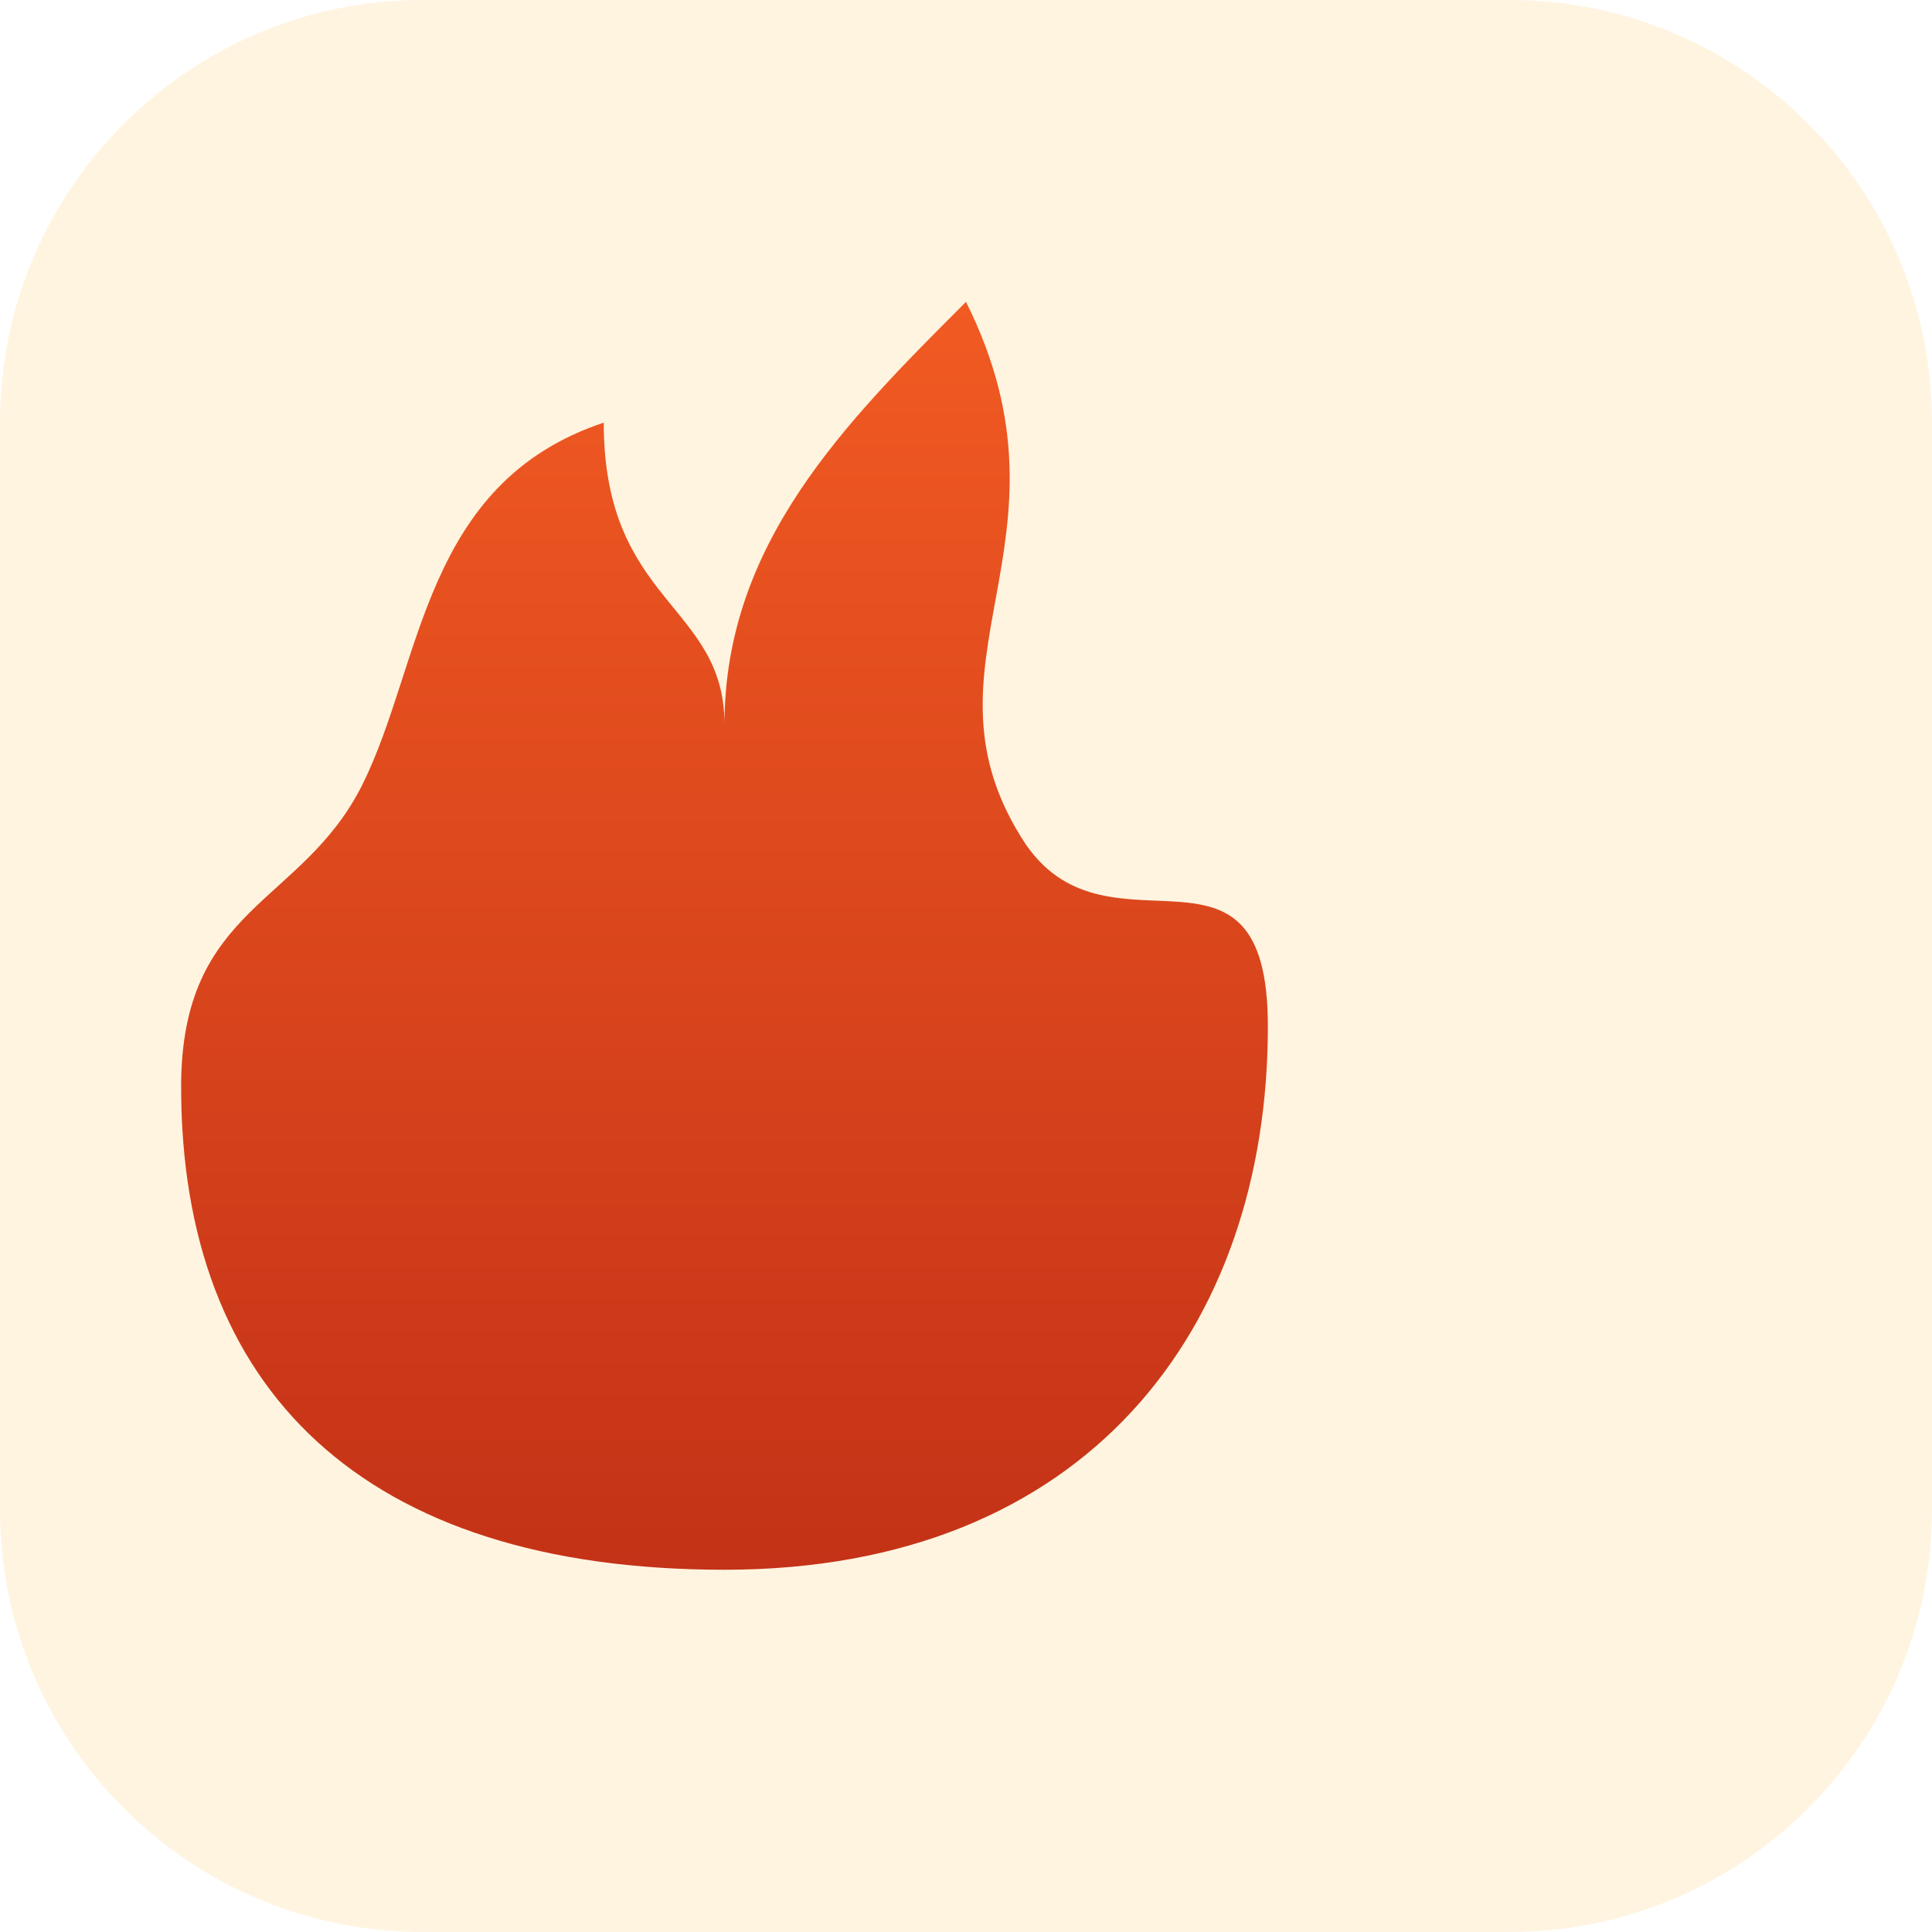
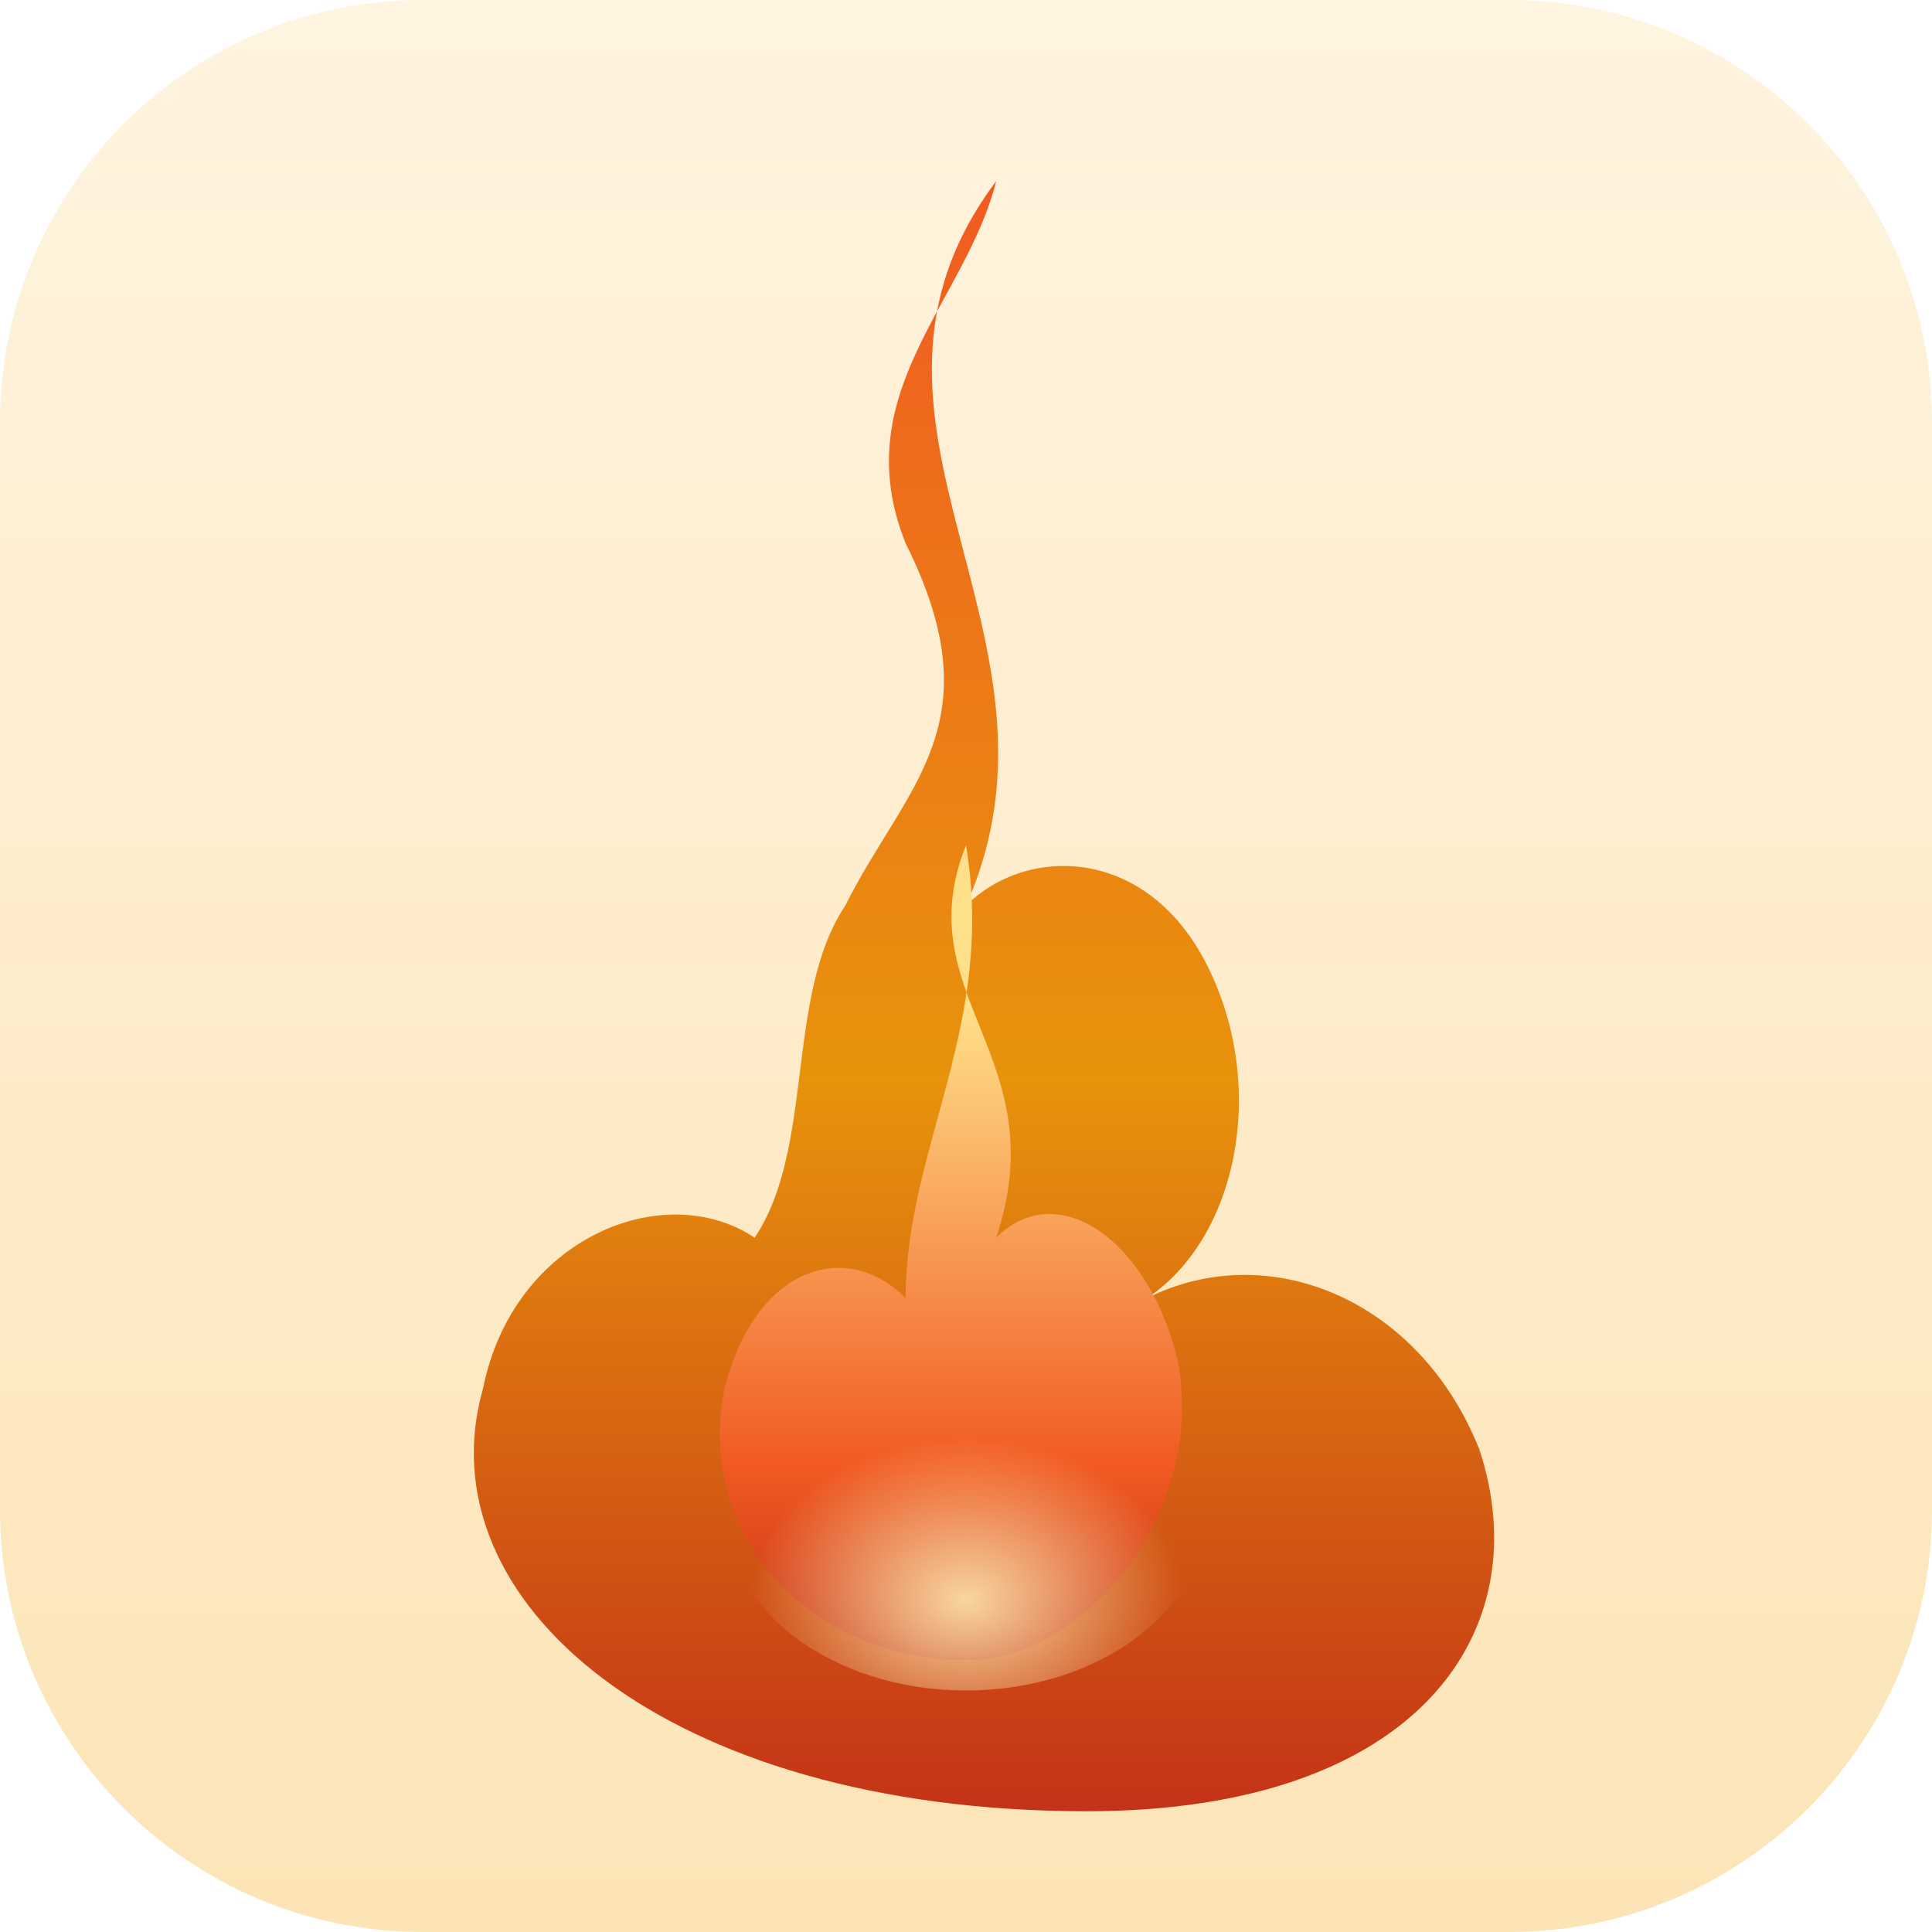
- <svg xmlns="http://www.w3.org/2000/svg" viewBox="0 0 32 32">
+ <svg xmlns="http://www.w3.org/2000/svg" viewBox="0 0 64 64" width="64" height="64">
  <defs>
-     <linearGradient id="flame" x1="0" y1="0" x2="0" y2="1">
+     <linearGradient id="bg" x1="0" y1="0" x2="0" y2="1">
+       <stop offset="0" stop-color="#FFF4E0" />
+       <stop offset="1" stop-color="#FCE4B6" />
+     </linearGradient>
+     <linearGradient id="outer" x1="0.5" y1="0" x2="0.5" y2="1">
      <stop offset="0" stop-color="#F15A22" />
+       <stop offset="0.55" stop-color="#E8930C" />
      <stop offset="1" stop-color="#C43217" />
    </linearGradient>
+     <linearGradient id="inner" x1="0.5" y1="0.2" x2="0.5" y2="1">
+       <stop offset="0" stop-color="#FFE08A" />
+       <stop offset="0.7" stop-color="#F15A22" />
+       <stop offset="1" stop-color="#C43217" />
+     </linearGradient>
+     <radialGradient id="glow" cx="0.5" cy="0.75" r="0.45">
+       <stop offset="0" stop-color="#FFF1B8" stop-opacity="0.85" />
+       <stop offset="1" stop-color="#FFF1B8" stop-opacity="0" />
+     </radialGradient>
  </defs>
-   <rect width="32" height="32" rx="7" fill="#FFF4E0" />
-   <path d="M16 5c2 4-1 6 1 9 1.4 2 4-.5 4 3 0 5-3 9-9 9s-9-3-9-8c0-3 2-3 3-5 1-2 1-5 4-6 0 3 2 3 2 5 0-3 2-5 4-7z" fill="url(#flame)" />
+   <rect width="64" height="64" rx="14" fill="url(#bg)" />
+   <path d="     M 33 6     C 27 14 36 21 32 30     C 34 28 38 28 40 32     C 42 36 41 41 38 43     C 42 41 47 43 49 48     C 51 54 47 60 36 60     C 22 60 14 53 16 46     C 17 41 22 39 25 41     C 27 38 26 33 28 30     C 30 26 33 24 30 18     C 28 13 32 10 33 6     Z" fill="url(#outer)" />
+   <path d="     M 32 28     C 30 33 35 35 33 41     C 35 39 38 41 39 45     C 40 50 36 55 32 55     C 27 55 23 51 24 46     C 25 42 28 41 30 43     C 30 38 33 34 32 28     Z" fill="url(#inner)" />
+   <ellipse cx="32" cy="50" rx="8" ry="6" fill="url(#glow)" />
</svg>
